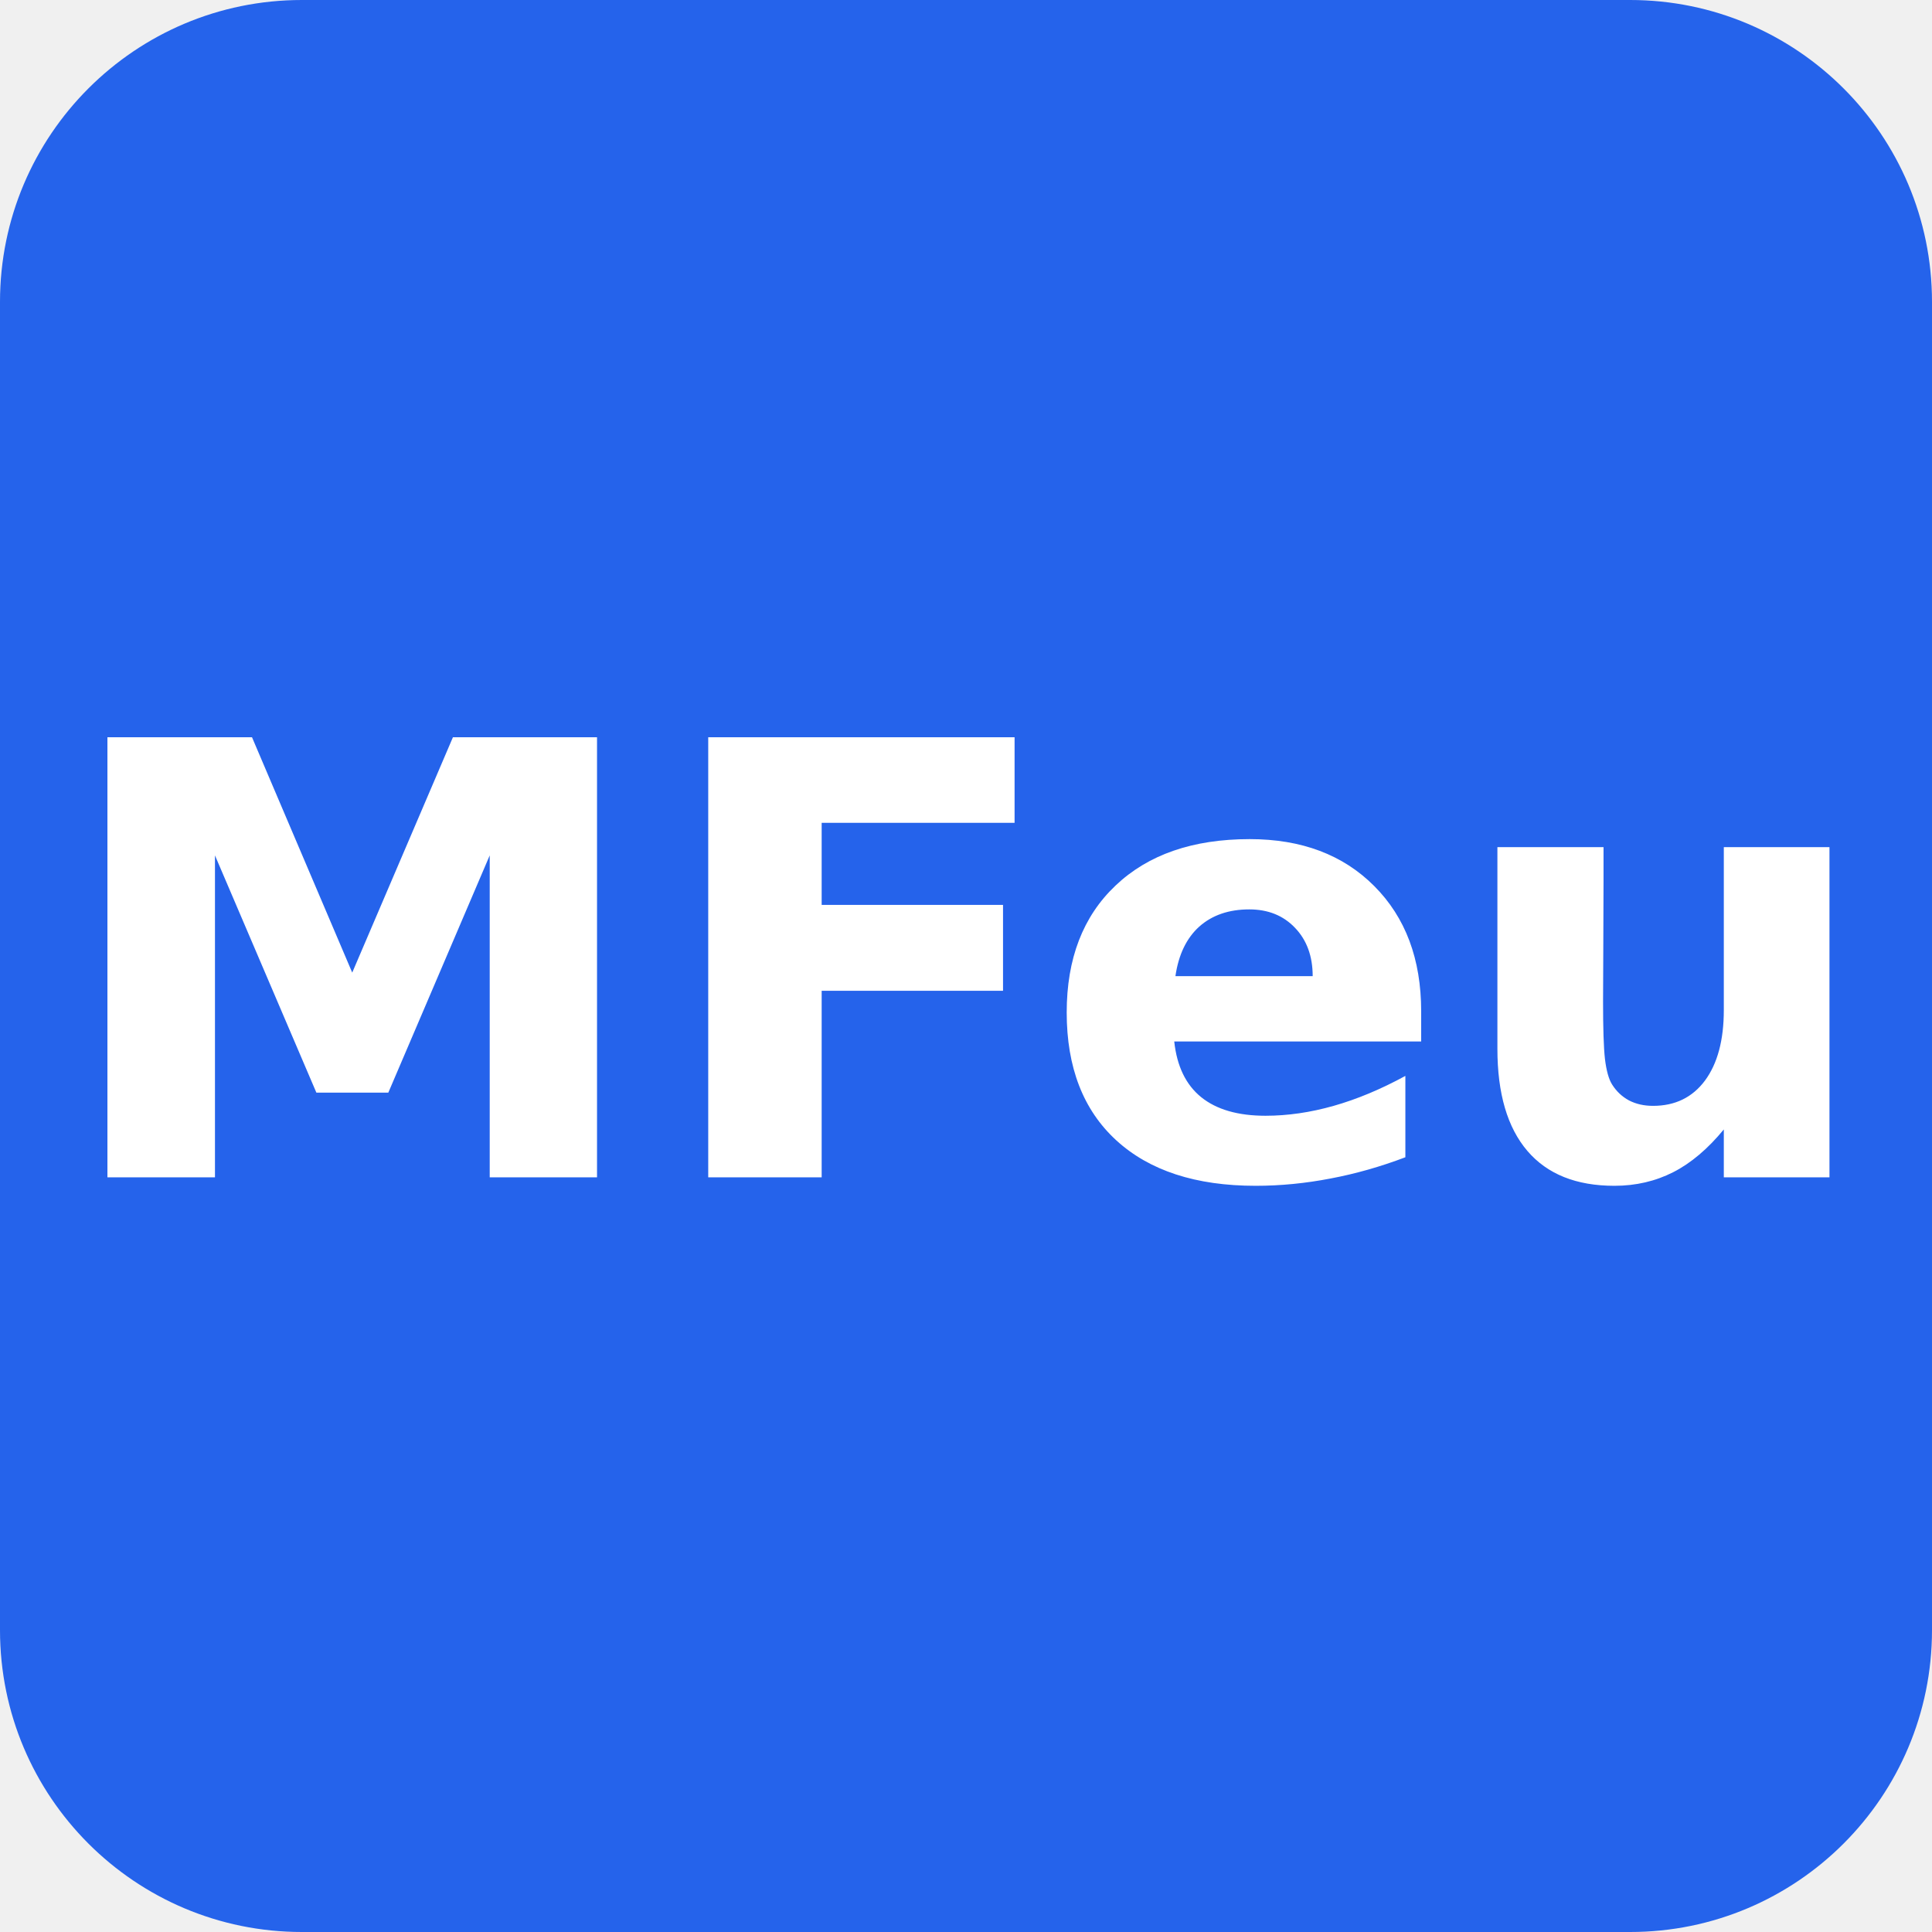
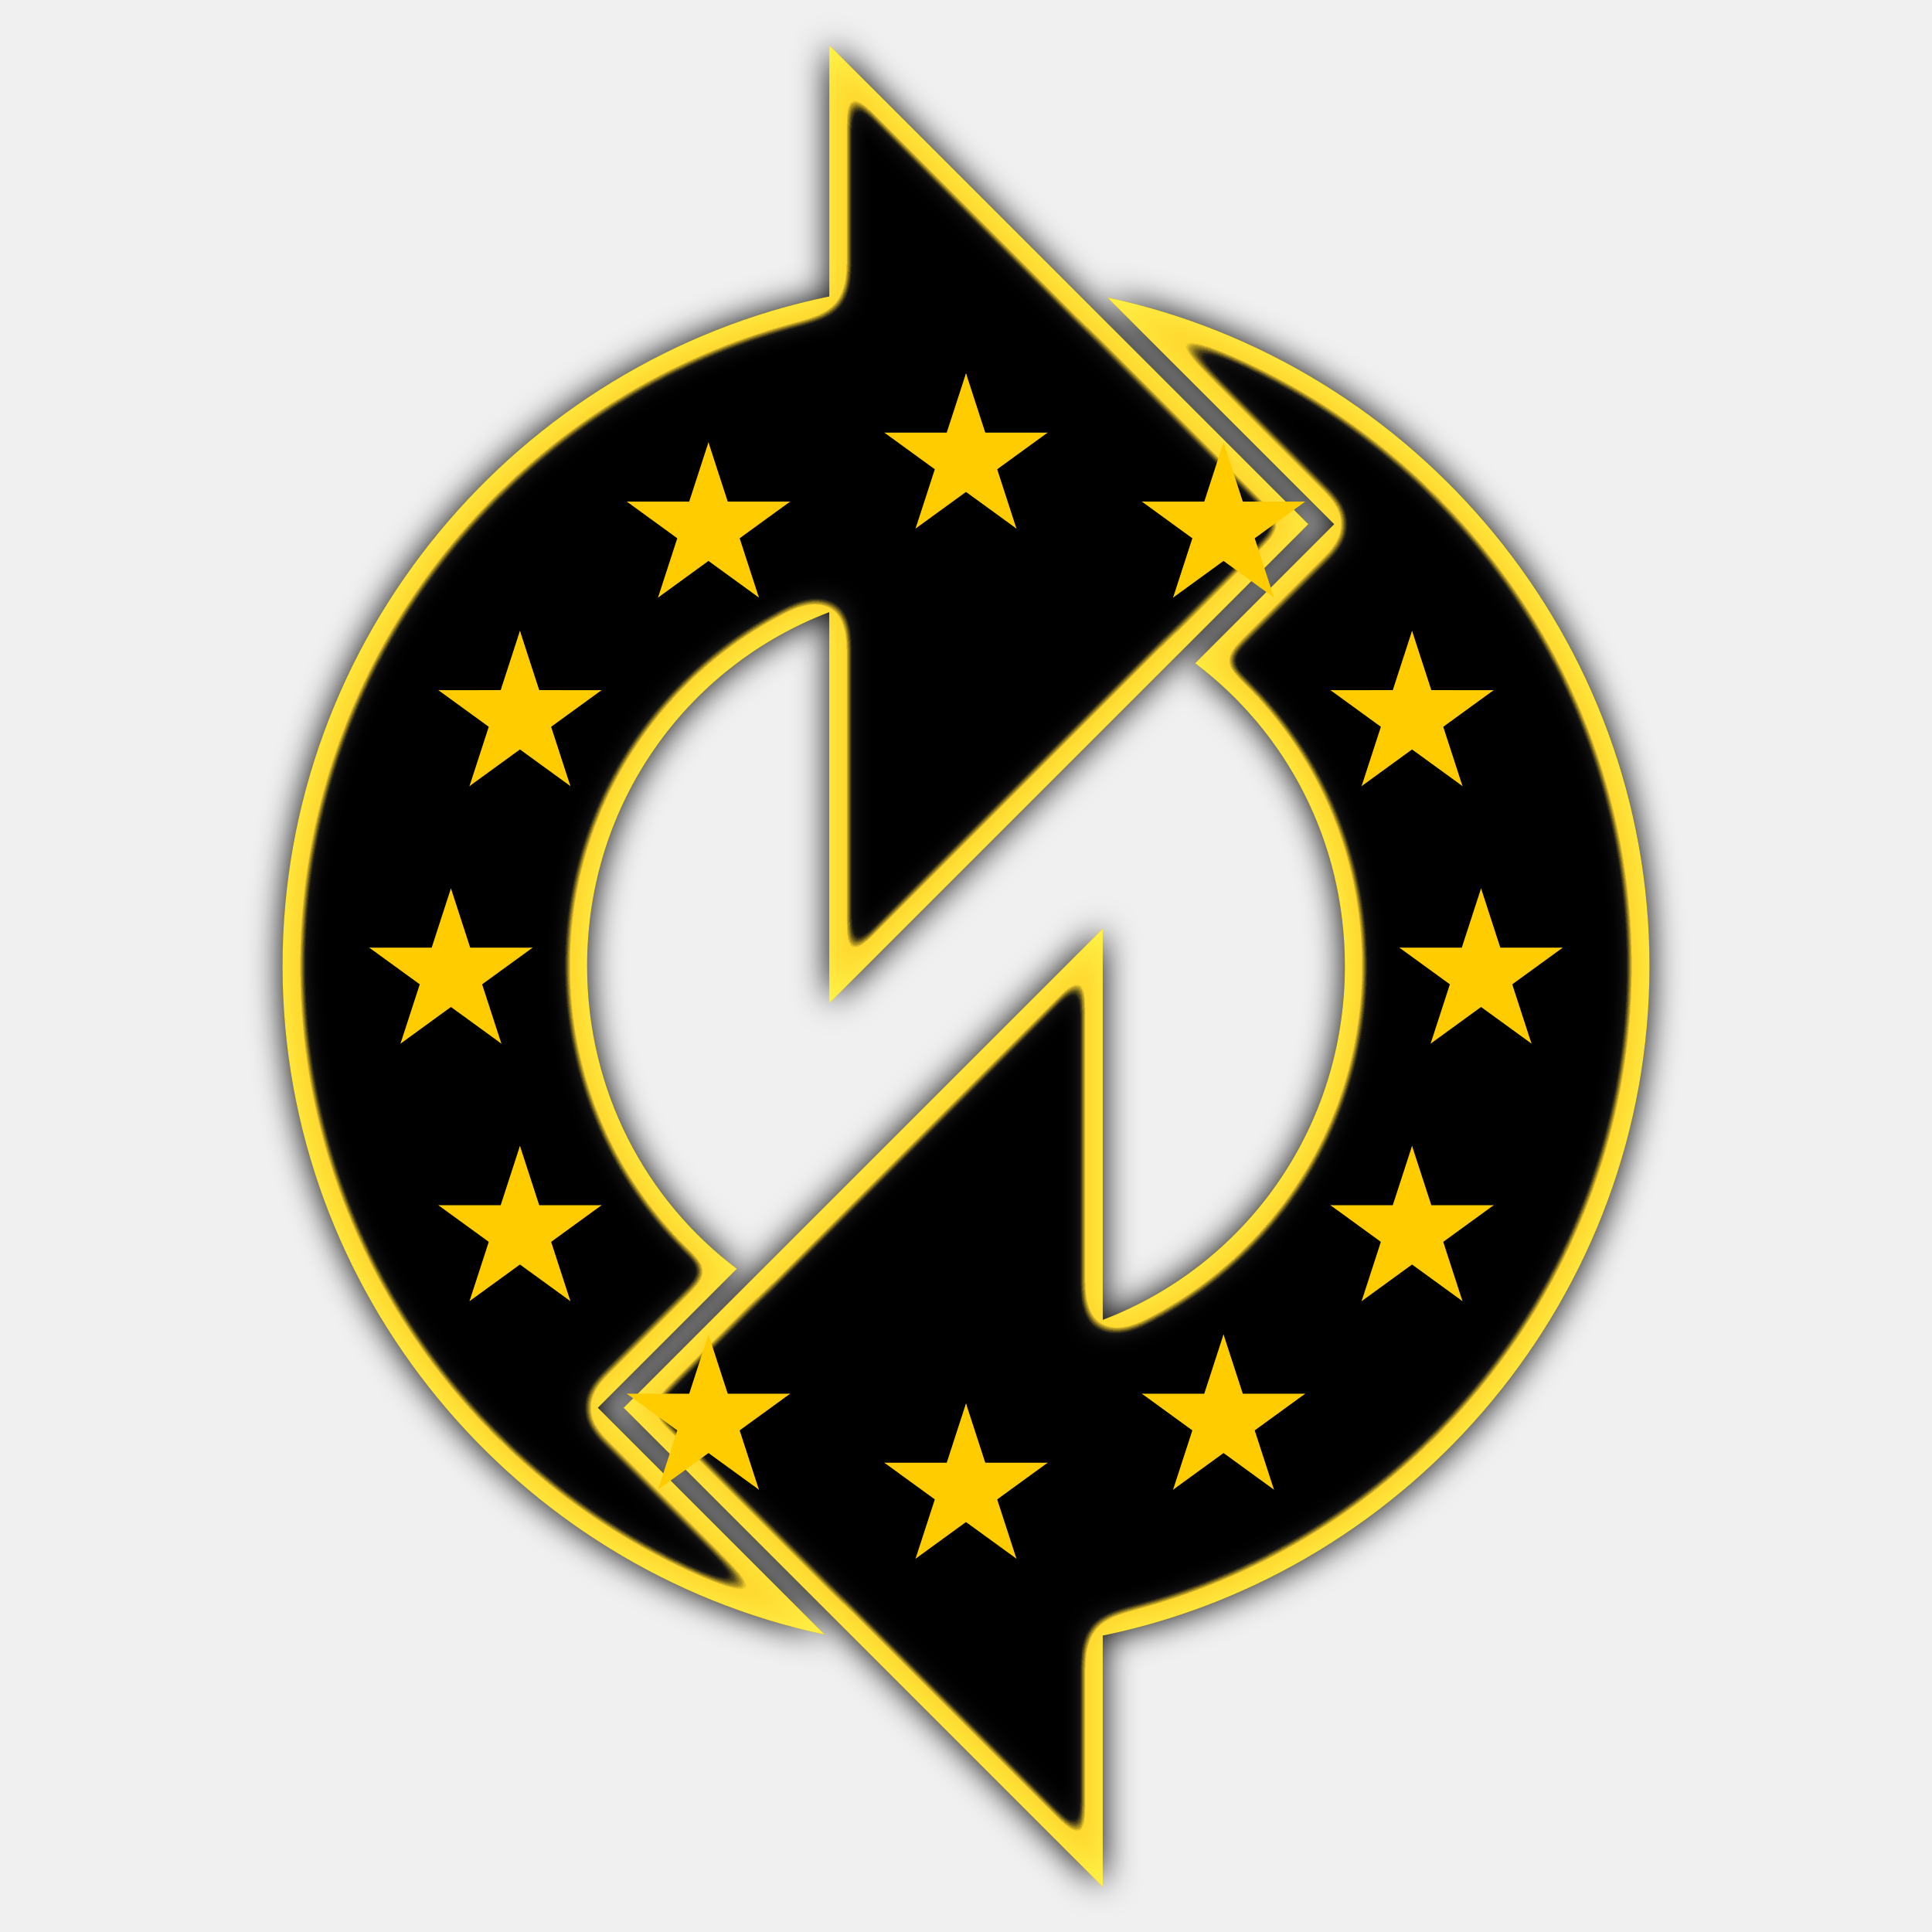
- <svg xmlns="http://www.w3.org/2000/svg" viewBox="0 0 128 128" width="128" height="128">
-   <rect width="128" height="128" rx="20" fill="#2563EB" />
-   <text x="64" y="78" font-family="DejaVu Sans,sans-serif" font-size="40" font-weight="bold" text-anchor="middle" fill="white">MFeu</text>
+ <svg xmlns="http://www.w3.org/2000/svg" xmlns:xlink="http://www.w3.org/1999/xlink" width="1000mm" height="1000mm" viewBox="-500 -500 1000 1000" version="1.1" id="svg5">
+   <defs id="defs2">
+     <filter height="1.044" width="1.059" y="-0.022" x="-0.03" style="color-interpolation-filters:sRGB" id="filter776">
+       <feGaussianBlur stdDeviation="5" in="SourceAlpha" result="result1" id="feGaussianBlur764" />
+       <feComposite operator="arithmetic" k2="3.2" k1="-1" k4="-2" result="result3" in2="result1" id="feComposite766" k3="0" />
+       <feColorMatrix values="1 0 0 0 0 0 1 0 0 0 0 0 1 0 0 0 0 0 10 0 " result="result2" id="feColorMatrix768" />
+       <feComposite result="fbSourceGraphic" in="SourceGraphic" operator="out" in2="result2" id="feComposite770" />
+       <feBlend mode="multiply" in="result1" in2="fbSourceGraphic" result="result91" id="feBlend772" />
+       <feBlend mode="screen" in="fbSourceGraphic" in2="result91" id="feBlend774" />
+     </filter>
+   </defs>
+   <g id="layer1">
+     <g id="g249" transform="matrix(1.752171,0,0,1.752171,-1320.883,-835.6287)" style="fill:#ffd42a;fill-opacity:1;filter:url(#filter776)">
+       <path id="path5740" style="color:#000000;text-indent:0;text-transform:none;fill:#ffd42a;fill-opacity:1;fill-rule:evenodd" d="m 713.47,204.89 v 74.226 c -91.83,18.86 -161.52,100.63 -161.52,197.79 0,96.668 69.012,178.12 160.15,197.51 L 645.092,607.408 686.15,566.35 c -26.951,-20.333 -44.214,-52.667 -44.214,-89.444 0,-48.051 29.471,-88.501 71.524,-104.52 v 115.53 L 854.98,346.396 713.47,204.886 Z" />
+       <path id="path2985" style="color:#000000;text-indent:0;text-transform:none;fill:#ffd42a;fill-opacity:1;fill-rule:evenodd" d="m 795.61,279.41 67.008,66.993 -41.074,41.074 c 26.961,20.328 44.23,52.647 44.23,89.428 0,48.051 -29.47,88.512 -71.524,104.54 v -115.55 l -141.52,141.52 141.52,141.52 v -74.226 c 91.812,-18.87 161.51,-100.65 161.51,-197.79 0,-96.667 -69.01,-178.1 -160.15,-197.49 z" />
+     </g>
+     <animateTransform attributeName="transform" type="rotate" dur="30s" values="0 1 1;360 1 1;" repeatCount="indefinite" />
+     <g transform="matrix(44.43223,0,0,44.43223,0,4.242917)" fill="#ffcc00" id="g12">
+       <g id="use5" transform="translate(0,-6)">
+         <g id="g16">
+           <path id="path15" transform="rotate(18,3.1569,-0.5)" d="M 0,0 V 1 H 0.5 Z" />
+           <path id="use16" d="M -1.1865204e-6,-1 0.309,-0.049 -0.167,0.106 Z" />
+         </g>
+         <g id="g18">
+           <g id="use17" transform="rotate(72)">
+             <path id="path45" transform="rotate(18,3.1569,-0.5)" d="M 0,0 V 1 H 0.5 Z" />
+             <path id="use46" d="M -1.1865204e-6,-1 0.309,-0.049 -0.167,0.106 Z" />
+           </g>
+           <g id="use18" transform="rotate(144)">
+             <path id="path46" transform="rotate(18,3.1569,-0.5)" d="M 0,0 V 1 H 0.5 Z" />
+             <path id="use47" d="M -1.1865204e-6,-1 0.309,-0.049 -0.167,0.106 Z" />
+           </g>
+         </g>
+         <g id="use19" transform="scale(-1,1)">
+           <g id="g60" transform="rotate(72)">
+             <path id="path59" transform="rotate(18,3.1569,-0.5)" d="M 0,0 V 1 H 0.5 Z" />
+             <path id="path60" d="M -1.1865204e-6,-1 0.309,-0.049 -0.167,0.106 Z" />
+           </g>
+           <g id="g62" transform="rotate(144)">
+             <path id="path61" transform="rotate(18,3.1569,-0.5)" d="M 0,0 V 1 H 0.5 Z" />
+             <path id="path62" d="M -1.1865204e-6,-1 0.309,-0.049 -0.167,0.106 Z" />
+           </g>
+         </g>
+       </g>
+       <g id="use6" transform="translate(0,6)">
+         <g id="g20">
+           <path id="path19" transform="rotate(18,3.1569,-0.5)" d="M 0,0 V 1 H 0.5 Z" />
+           <path id="use20" d="M -1.1865204e-6,-1 0.309,-0.049 -0.167,0.106 Z" />
+         </g>
+         <g id="g22">
+           <g id="use21" transform="rotate(72)">
+             <path id="path47" transform="rotate(18,3.1569,-0.5)" d="M 0,0 V 1 H 0.5 Z" />
+             <path id="use48" d="M -1.1865204e-6,-1 0.309,-0.049 -0.167,0.106 Z" />
+           </g>
+           <g id="use22" transform="rotate(144)">
+             <path id="path48" transform="rotate(18,3.1569,-0.5)" d="M 0,0 V 1 H 0.5 Z" />
+             <path id="use49" d="M -1.1865204e-6,-1 0.309,-0.049 -0.167,0.106 Z" />
+           </g>
+         </g>
+         <g id="use23" transform="scale(-1,1)">
+           <g id="g64" transform="rotate(72)">
+             <path id="path63" transform="rotate(18,3.1569,-0.5)" d="M 0,0 V 1 H 0.5 Z" />
+             <path id="path64" d="M -1.1865204e-6,-1 0.309,-0.049 -0.167,0.106 Z" />
+           </g>
+           <g id="g66" transform="rotate(144)">
+             <path id="path65" transform="rotate(18,3.1569,-0.5)" d="M 0,0 V 1 H 0.5 Z" />
+             <path id="path66" d="M -1.1865204e-6,-1 0.309,-0.049 -0.167,0.106 Z" />
+           </g>
+         </g>
+       </g>
+       <g id="l">
+         <g id="use7" transform="translate(-6)">
+           <g id="g24">
+             <path id="path23" transform="rotate(18,3.1569,-0.5)" d="M 0,0 V 1 H 0.5 Z" />
+             <path id="use24" d="M -1.1865204e-6,-1 0.309,-0.049 -0.167,0.106 Z" />
+           </g>
+           <g id="g26">
+             <g id="use25" transform="rotate(72)">
+               <path id="path49" transform="rotate(18,3.1569,-0.5)" d="M 0,0 V 1 H 0.5 Z" />
+               <path id="use50" d="M -1.1865204e-6,-1 0.309,-0.049 -0.167,0.106 Z" />
+             </g>
+             <g id="use26" transform="rotate(144)">
+               <path id="path50" transform="rotate(18,3.1569,-0.5)" d="M 0,0 V 1 H 0.5 Z" />
+               <path id="use51" d="M -1.1865204e-6,-1 0.309,-0.049 -0.167,0.106 Z" />
+             </g>
+           </g>
+           <g id="use27" transform="scale(-1,1)">
+             <g id="g68" transform="rotate(72)">
+               <path id="path67" transform="rotate(18,3.1569,-0.5)" d="M 0,0 V 1 H 0.5 Z" />
+               <path id="path68" d="M -1.1865204e-6,-1 0.309,-0.049 -0.167,0.106 Z" />
+             </g>
+             <g id="g70" transform="rotate(144)">
+               <path id="path69" transform="rotate(18,3.1569,-0.5)" d="M 0,0 V 1 H 0.5 Z" />
+               <path id="path70" d="M -1.1865204e-6,-1 0.309,-0.049 -0.167,0.106 Z" />
+             </g>
+           </g>
+         </g>
+         <g id="use8" transform="rotate(-144,-2.3442,-2.1107)">
+           <g id="g28">
+             <path id="path27" transform="rotate(18,3.1569,-0.5)" d="M 0,0 V 1 H 0.5 Z" />
+             <path id="use28" d="M -1.1865204e-6,-1 0.309,-0.049 -0.167,0.106 Z" />
+           </g>
+           <g id="g30">
+             <g id="use29" transform="rotate(72)">
+               <path id="path51" transform="rotate(18,3.1569,-0.5)" d="M 0,0 V 1 H 0.5 Z" />
+               <path id="use52" d="M -1.1865204e-6,-1 0.309,-0.049 -0.167,0.106 Z" />
+             </g>
+             <g id="use30" transform="rotate(144)">
+               <path id="path52" transform="rotate(18,3.1569,-0.5)" d="M 0,0 V 1 H 0.5 Z" />
+               <path id="use53" d="M -1.1865204e-6,-1 0.309,-0.049 -0.167,0.106 Z" />
+             </g>
+           </g>
+           <g id="use31" transform="scale(-1,1)">
+             <g id="g72" transform="rotate(72)">
+               <path id="path71" transform="rotate(18,3.1569,-0.5)" d="M 0,0 V 1 H 0.5 Z" />
+               <path id="path72" d="M -1.1865204e-6,-1 0.309,-0.049 -0.167,0.106 Z" />
+             </g>
+             <g id="g74" transform="rotate(144)">
+               <path id="path73" transform="rotate(18,3.1569,-0.5)" d="M 0,0 V 1 H 0.5 Z" />
+               <path id="path74" d="M -1.1865204e-6,-1 0.309,-0.049 -0.167,0.106 Z" />
+             </g>
+           </g>
+         </g>
+         <g id="use9" transform="rotate(144,-2.1107,-2.3442)">
+           <g id="g32">
+             <path id="path31" transform="rotate(18,3.1569,-0.5)" d="M 0,0 V 1 H 0.5 Z" />
+             <path id="use32" d="M -1.1865204e-6,-1 0.309,-0.049 -0.167,0.106 Z" />
+           </g>
+           <g id="g34">
+             <g id="use33" transform="rotate(72)">
+               <path id="path53" transform="rotate(18,3.1569,-0.5)" d="M 0,0 V 1 H 0.5 Z" />
+               <path id="use54" d="M -1.1865204e-6,-1 0.309,-0.049 -0.167,0.106 Z" />
+             </g>
+             <g id="use34" transform="rotate(144)">
+               <path id="path54" transform="rotate(18,3.1569,-0.5)" d="M 0,0 V 1 H 0.5 Z" />
+               <path id="use55" d="M -1.1865204e-6,-1 0.309,-0.049 -0.167,0.106 Z" />
+             </g>
+           </g>
+           <g id="use35" transform="scale(-1,1)">
+             <g id="g76" transform="rotate(72)">
+               <path id="path75" transform="rotate(18,3.1569,-0.5)" d="M 0,0 V 1 H 0.5 Z" />
+               <path id="path76" d="M -1.1865204e-6,-1 0.309,-0.049 -0.167,0.106 Z" />
+             </g>
+             <g id="g78" transform="rotate(144)">
+               <path id="path77" transform="rotate(18,3.1569,-0.5)" d="M 0,0 V 1 H 0.5 Z" />
+               <path id="path78" d="M -1.1865204e-6,-1 0.309,-0.049 -0.167,0.106 Z" />
+             </g>
+           </g>
+         </g>
+         <g id="use10" transform="rotate(72,-4.6626,-2.0759)">
+           <g id="g36">
+             <path id="path35" transform="rotate(18,3.1569,-0.5)" d="M 0,0 V 1 H 0.5 Z" />
+             <path id="use36" d="M -1.1865204e-6,-1 0.309,-0.049 -0.167,0.106 Z" />
+           </g>
+           <g id="g38">
+             <g id="use37" transform="rotate(72)">
+               <path id="path55" transform="rotate(18,3.1569,-0.5)" d="M 0,0 V 1 H 0.5 Z" />
+               <path id="use56" d="M -1.1865204e-6,-1 0.309,-0.049 -0.167,0.106 Z" />
+             </g>
+             <g id="use38" transform="rotate(144)">
+               <path id="path56" transform="rotate(18,3.1569,-0.5)" d="M 0,0 V 1 H 0.5 Z" />
+               <path id="use57" d="M -1.1865204e-6,-1 0.309,-0.049 -0.167,0.106 Z" />
+             </g>
+           </g>
+           <g id="use39" transform="scale(-1,1)">
+             <g id="g80" transform="rotate(72)">
+               <path id="path79" transform="rotate(18,3.1569,-0.5)" d="M 0,0 V 1 H 0.5 Z" />
+               <path id="path80" d="M -1.1865204e-6,-1 0.309,-0.049 -0.167,0.106 Z" />
+             </g>
+             <g id="g82" transform="rotate(144)">
+               <path id="path81" transform="rotate(18,3.1569,-0.5)" d="M 0,0 V 1 H 0.5 Z" />
+               <path id="path82" d="M -1.1865204e-6,-1 0.309,-0.049 -0.167,0.106 Z" />
+             </g>
+           </g>
+         </g>
+         <g id="use11" transform="rotate(72,-5.0759,0.5335)">
+           <g id="g40">
+             <path id="path39" transform="rotate(18,3.1569,-0.5)" d="M 0,0 V 1 H 0.5 Z" />
+             <path id="use40" d="M -1.1865204e-6,-1 0.309,-0.049 -0.167,0.106 Z" />
+           </g>
+           <g id="g42">
+             <g id="use41" transform="rotate(72)">
+               <path id="path57" transform="rotate(18,3.1569,-0.5)" d="M 0,0 V 1 H 0.5 Z" />
+               <path id="use58" d="M -1.1865204e-6,-1 0.309,-0.049 -0.167,0.106 Z" />
+             </g>
+             <g id="use42" transform="rotate(144)">
+               <path id="path58" transform="rotate(18,3.1569,-0.5)" d="M 0,0 V 1 H 0.5 Z" />
+               <path id="use59" d="M -1.1865204e-6,-1 0.309,-0.049 -0.167,0.106 Z" />
+             </g>
+           </g>
+           <g id="use43" transform="scale(-1,1)">
+             <g id="g84" transform="rotate(72)">
+               <path id="path83" transform="rotate(18,3.1569,-0.5)" d="M 0,0 V 1 H 0.5 Z" />
+               <path id="path84" d="M -1.1865204e-6,-1 0.309,-0.049 -0.167,0.106 Z" />
+             </g>
+             <g id="g86" transform="rotate(144)">
+               <path id="path85" transform="rotate(18,3.1569,-0.5)" d="M 0,0 V 1 H 0.5 Z" />
+               <path id="path86" d="M -1.1865204e-6,-1 0.309,-0.049 -0.167,0.106 Z" />
+             </g>
+           </g>
+         </g>
+       </g>
+       <use transform="scale(-1,1)" xlink:href="#l" id="use12" />
+     </g>
+   </g>
</svg>
